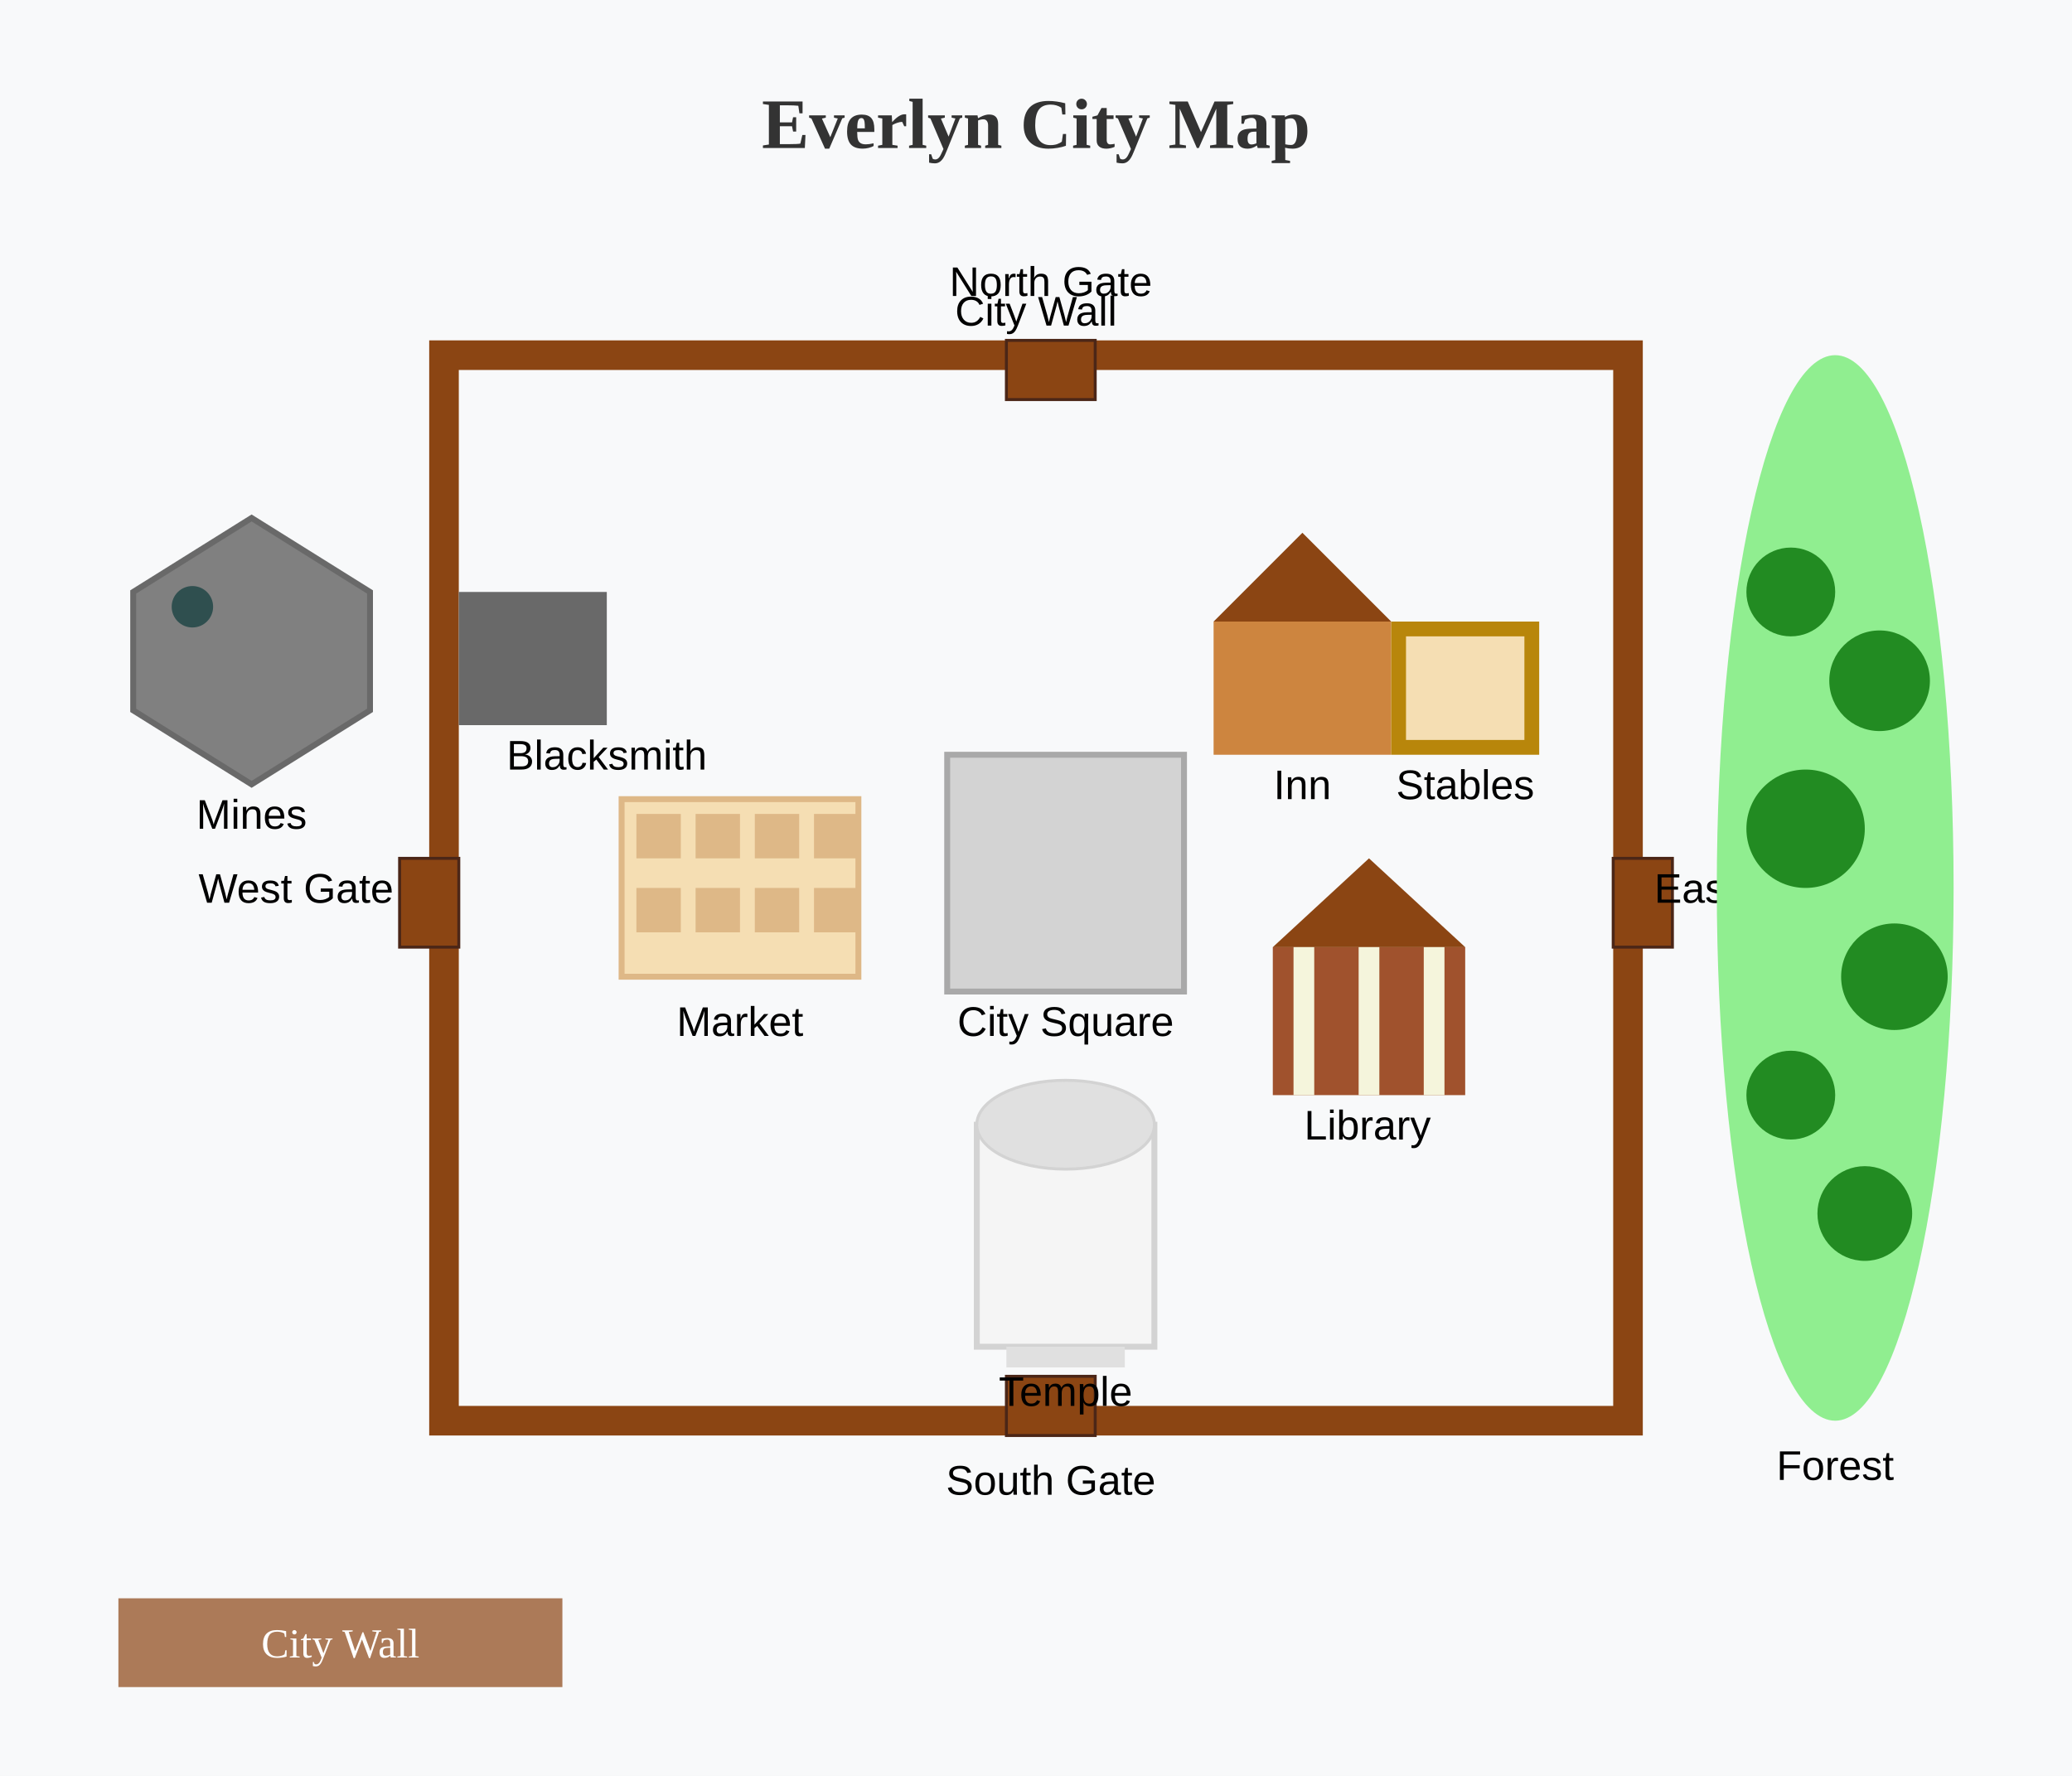
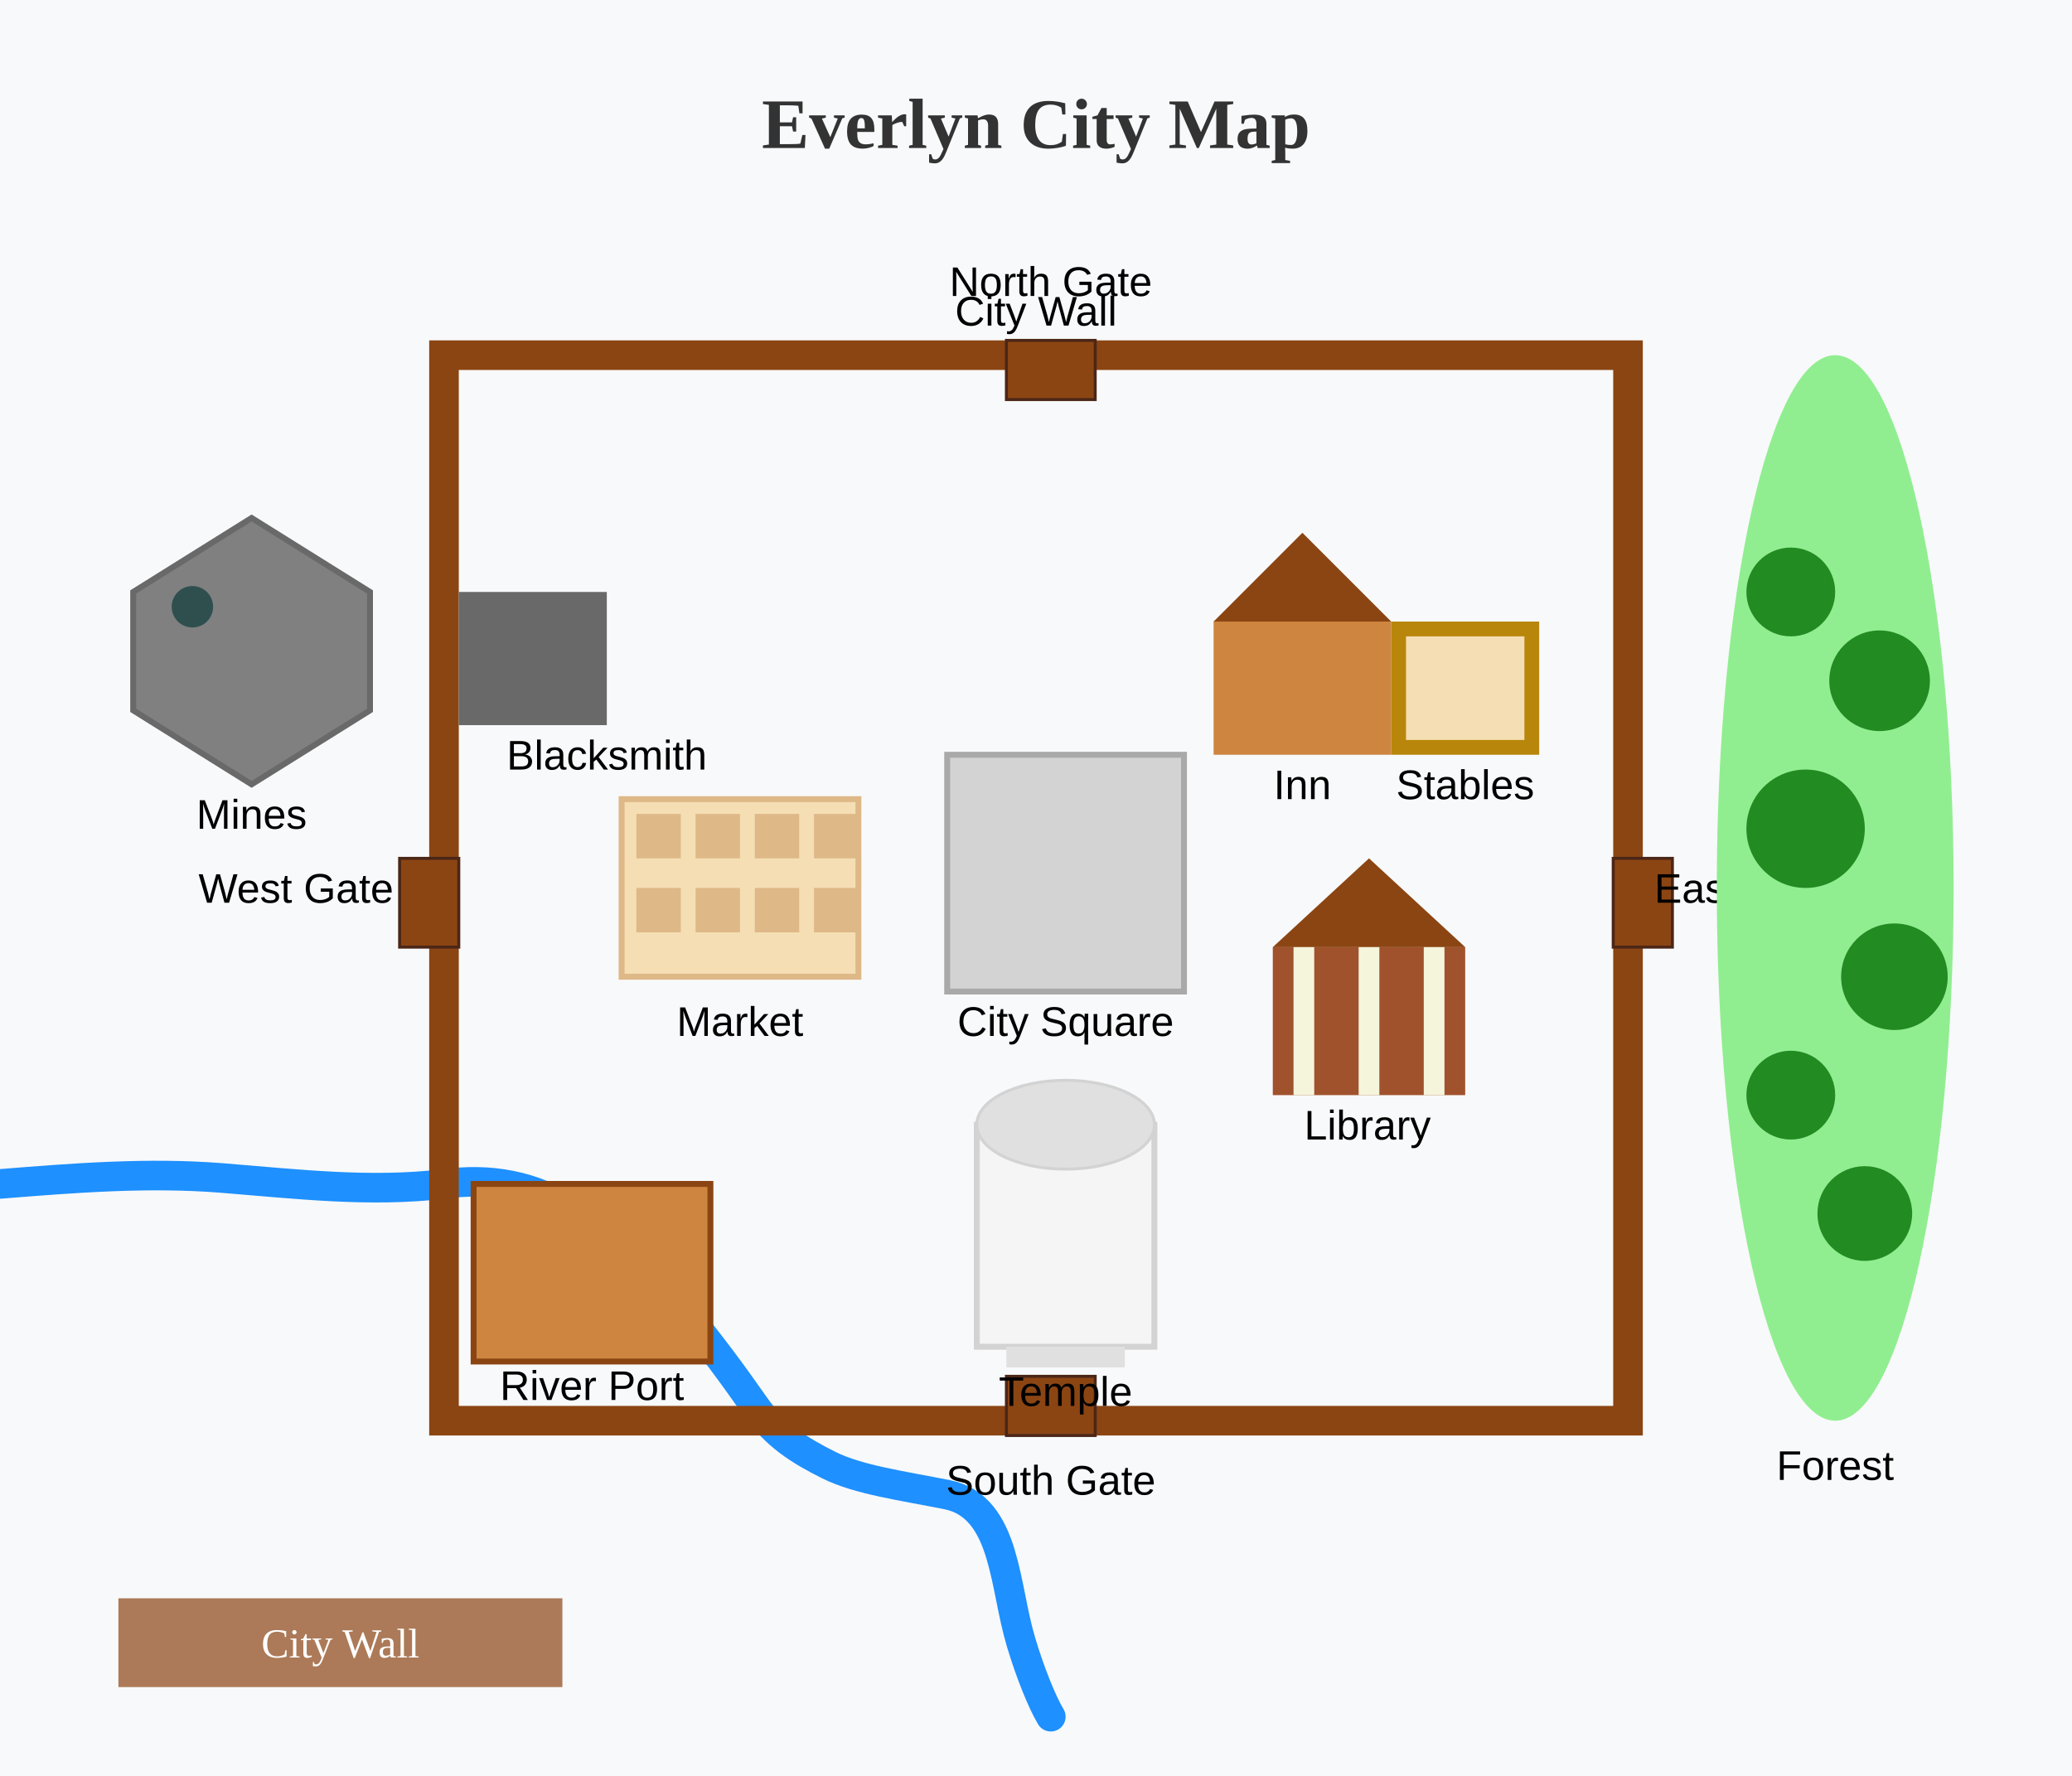
<svg xmlns="http://www.w3.org/2000/svg" viewBox="0 0 700 600">
  <style>
+     /* Define the pulse animation */
+     @keyframes pulse {
+       0% { filter: brightness(0.8); }
+       50% { filter: brightness(1.2); }
+       100% { filter: brightness(0.8); }
+     }
+     
+     /* Active Location with pulsing effect */
+     .location.active {
+       animation: pulse 2s infinite ease-in-out;
+     }
+     
    /* Base Location Styling */
    .location {
      cursor: pointer;
      transition: all 0.3s ease;
    }
    
    /* Hover Effect */
    .location:hover {
      filter: brightness(1.2);
-     }
-     
-     /* Active Location */
-     .location.active {
-       stroke: #0277bd;
-       stroke-width: 3px;
-       filter: brightness(1.3);
    }
    
    /* Location Text */
    .location-text {
      font-family: Arial, sans-serif;
      text-anchor: middle;
      font-size: 14px;
      pointer-events: none;
    }

    /* Gates */
    .gate {
      fill: #8B4513;
      stroke: #4B2617;
      stroke-width: 1;
    }
  </style>
  <rect width="700" height="600" fill="#f8f9fa" />
+   <path d="M0,400             C25,398 50,396 75,398            C100,400 125,403 150,400             C165,398 180,400 195,410            C210,420 220,430 230,442            C240,454 248,465 255,475            C262,485 270,490 280,495            C290,500 305,502 320,505            C330,507 335,515 338,525            C341,535 342,545 345,555            C348,565 352,575 355,580" fill="none" stroke="#1E90FF" stroke-width="10" stroke-linecap="round" stroke-linejoin="round" />
+   <g class="location" id="location-river-port" data-location="River Port">
+     <rect x="160" y="400" width="80" height="60" fill="#CD853F" stroke="#8B4513" stroke-width="2" />
+     <text x="200" y="473" class="location-text">River Port</text>
+   </g>
  <g class="location" id="location-city-wall" data-location="City Wall">
    <rect x="150" y="120" width="400" height="360" fill="none" stroke="#8B4513" stroke-width="10" />
    <text x="350" y="110" class="location-text">City Wall</text>
  </g>
  <g class="location" id="location-north-gate" data-location="North Gate">
    <rect x="340" y="115" width="30" height="20" class="gate" />
    <text x="355" y="100" class="location-text">North Gate</text>
  </g>
  <g class="location" id="location-south-gate" data-location="South Gate">
    <rect x="340" y="465" width="30" height="20" class="gate" />
    <text x="355" y="505" class="location-text">South Gate</text>
  </g>
  <g class="location" id="location-east-gate" data-location="East Gate">
    <rect x="545" y="290" width="20" height="30" class="gate" />
    <text x="590" y="305" class="location-text">East Gate</text>
  </g>
  <g class="location" id="location-west-gate" data-location="West Gate">
    <rect x="135" y="290" width="20" height="30" class="gate" />
    <text x="100" y="305" class="location-text">West Gate</text>
  </g>
  <g class="location" id="location-forest" data-location="Forest">
    <ellipse cx="620" cy="300" rx="40" ry="180" fill="#90EE90" />
    <circle cx="605" cy="200" r="15" fill="#228B22" />
    <circle cx="635" cy="230" r="17" fill="#228B22" />
    <circle cx="610" cy="280" r="20" fill="#228B22" />
    <circle cx="640" cy="330" r="18" fill="#228B22" />
    <circle cx="605" cy="370" r="15" fill="#228B22" />
    <circle cx="630" cy="410" r="16" fill="#228B22" />
    <text x="620" y="500" class="location-text">Forest</text>
  </g>
  <g class="location" id="location-mines" data-location="Mines">
    <path d="M45,200 L85,175 L125,200 L125,240 L85,265 L45,240 Z" fill="#808080" stroke="#696969" stroke-width="2" />
    <circle cx="65" cy="205" r="7" fill="#2F4F4F" />
    <text x="85" y="280" class="location-text">Mines</text>
  </g>
  <g class="location" id="location-city-square" data-location="City Square">
    <rect x="320" y="255" width="80" height="80" fill="#D3D3D3" stroke="#A9A9A9" stroke-width="2" />
    <text x="360" y="350" class="location-text">City Square</text>
  </g>
  <g class="location" id="location-inn" data-location="Inn">
    <rect x="410" y="210" width="60" height="45" fill="#CD853F" />
    <polygon points="410,210 440,180 470,210" fill="#8B4513" />
    <text x="440" y="270" class="location-text">Inn</text>
  </g>
  <g class="location" id="location-stables" data-location="Stables">
    <rect x="470" y="210" width="50" height="45" fill="#B8860B" />
    <rect x="475" y="215" width="40" height="35" fill="#F5DEB3" />
    <text x="495" y="270" class="location-text">Stables</text>
  </g>
  <g class="location" id="location-market" data-location="Market">
    <g transform="translate(250, 300)">
      <rect x="-40" y="-30" width="80" height="60" fill="#F5DEB3" stroke="#DEB887" stroke-width="2" />
      <rect x="-35" y="-25" width="15" height="15" fill="#DEB887" />
      <rect x="-15" y="-25" width="15" height="15" fill="#DEB887" />
      <rect x="5" y="-25" width="15" height="15" fill="#DEB887" />
      <rect x="25" y="-25" width="15" height="15" fill="#DEB887" />
      <rect x="-35" y="0" width="15" height="15" fill="#DEB887" />
      <rect x="-15" y="0" width="15" height="15" fill="#DEB887" />
      <rect x="5" y="0" width="15" height="15" fill="#DEB887" />
      <rect x="25" y="0" width="15" height="15" fill="#DEB887" />
    </g>
    <text x="250" y="350" class="location-text">Market</text>
  </g>
  <g class="location" id="location-blacksmith" data-location="Blacksmith">
    <rect x="155" y="200" width="50" height="45" fill="#696969" />
    <text x="205" y="260" class="location-text">Blacksmith</text>
  </g>
  <g class="location" id="location-temple" data-location="Temple">
    <rect x="330" y="380" width="60" height="75" fill="#F5F5F5" stroke="#D3D3D3" stroke-width="2" />
    <ellipse cx="360" cy="380" rx="30" ry="15" fill="#E0E0E0" stroke="#D3D3D3" stroke-width="1" />
    <rect x="340" y="455" width="40" height="7" fill="#E0E0E0" />
    <text x="360" y="475" class="location-text">Temple</text>
  </g>
  <g class="location" id="location-library" data-location="Library">
    <rect x="430" y="320" width="65" height="50" fill="#A0522D" />
    <polygon points="430,320 462.5,290 495,320" fill="#8B4513" />
    <rect x="437" y="320" width="7" height="50" fill="#F5F5DC" />
    <rect x="459" y="320" width="7" height="50" fill="#F5F5DC" />
    <rect x="481" y="320" width="7" height="50" fill="#F5F5DC" />
    <text x="462" y="385" class="location-text">Library</text>
  </g>
  <text x="350" y="50" text-anchor="middle" font-size="24" font-weight="bold" fill="#333">Everlyn City Map</text>
  <rect x="40" y="540" width="150" height="30" fill="#8B4513" stroke="none" opacity="0.7" />
  <text x="115" y="560" text-anchor="middle" fill="white" font-size="14">City Wall</text>
</svg>
